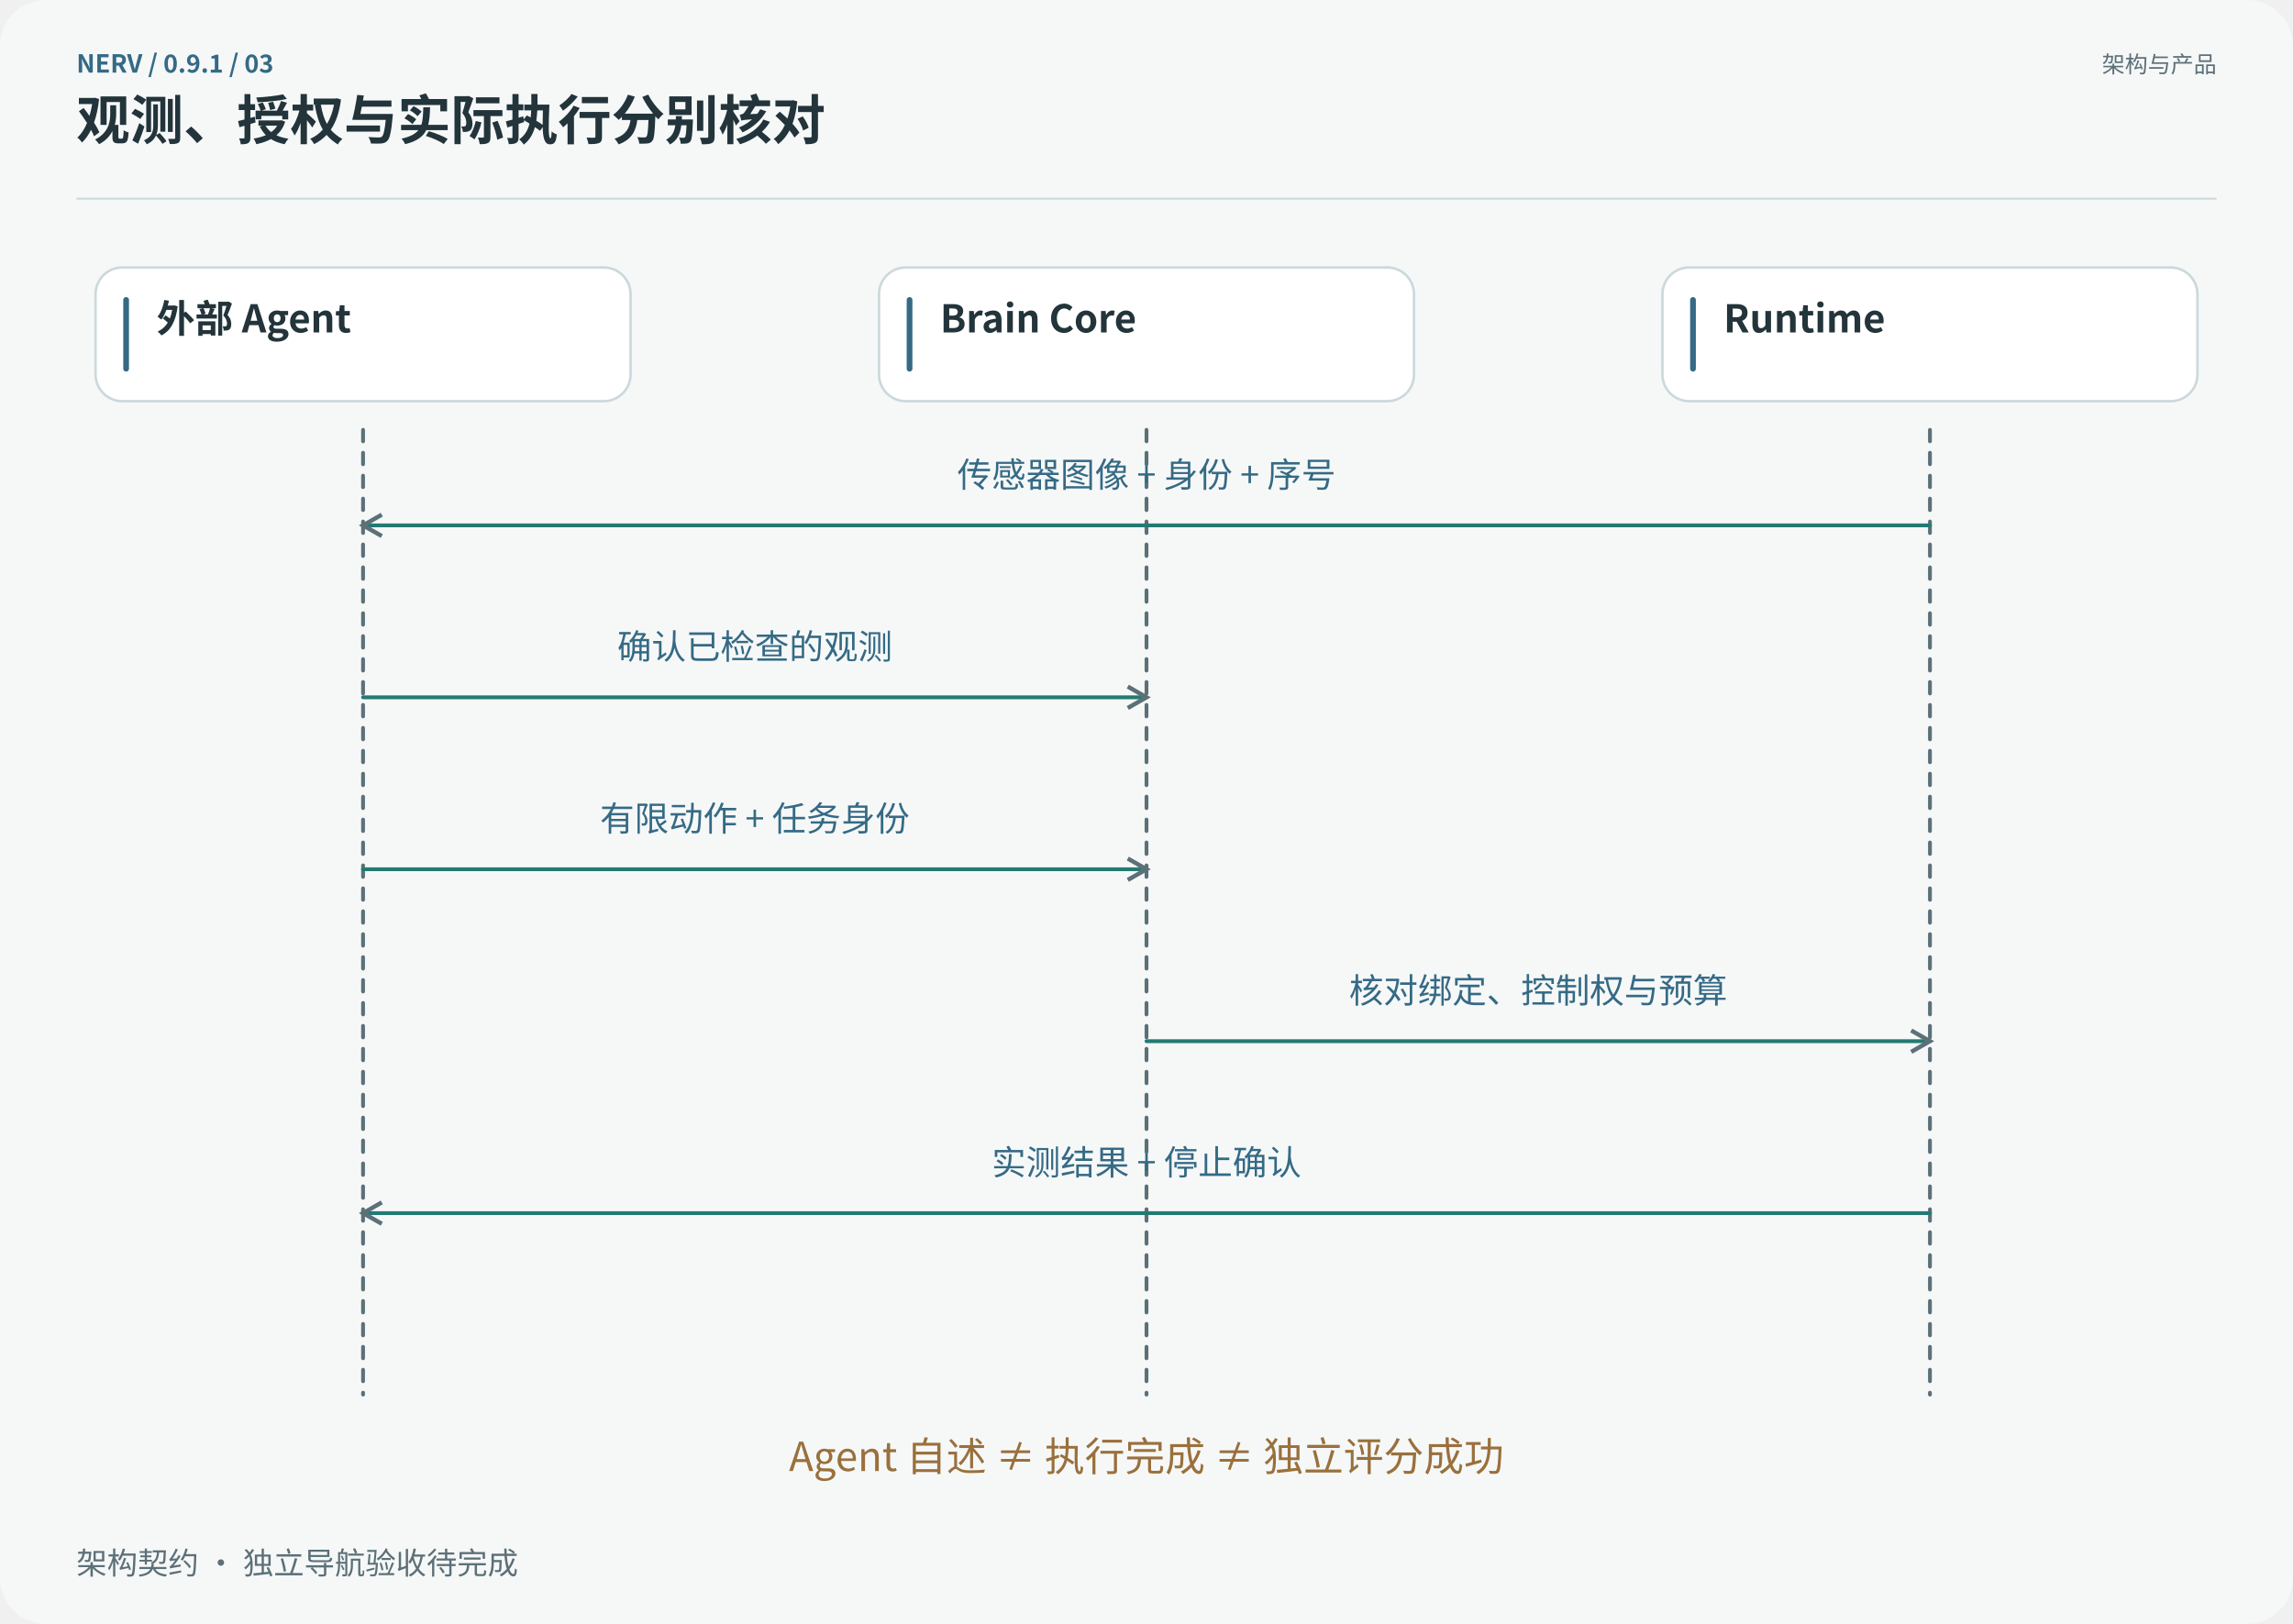
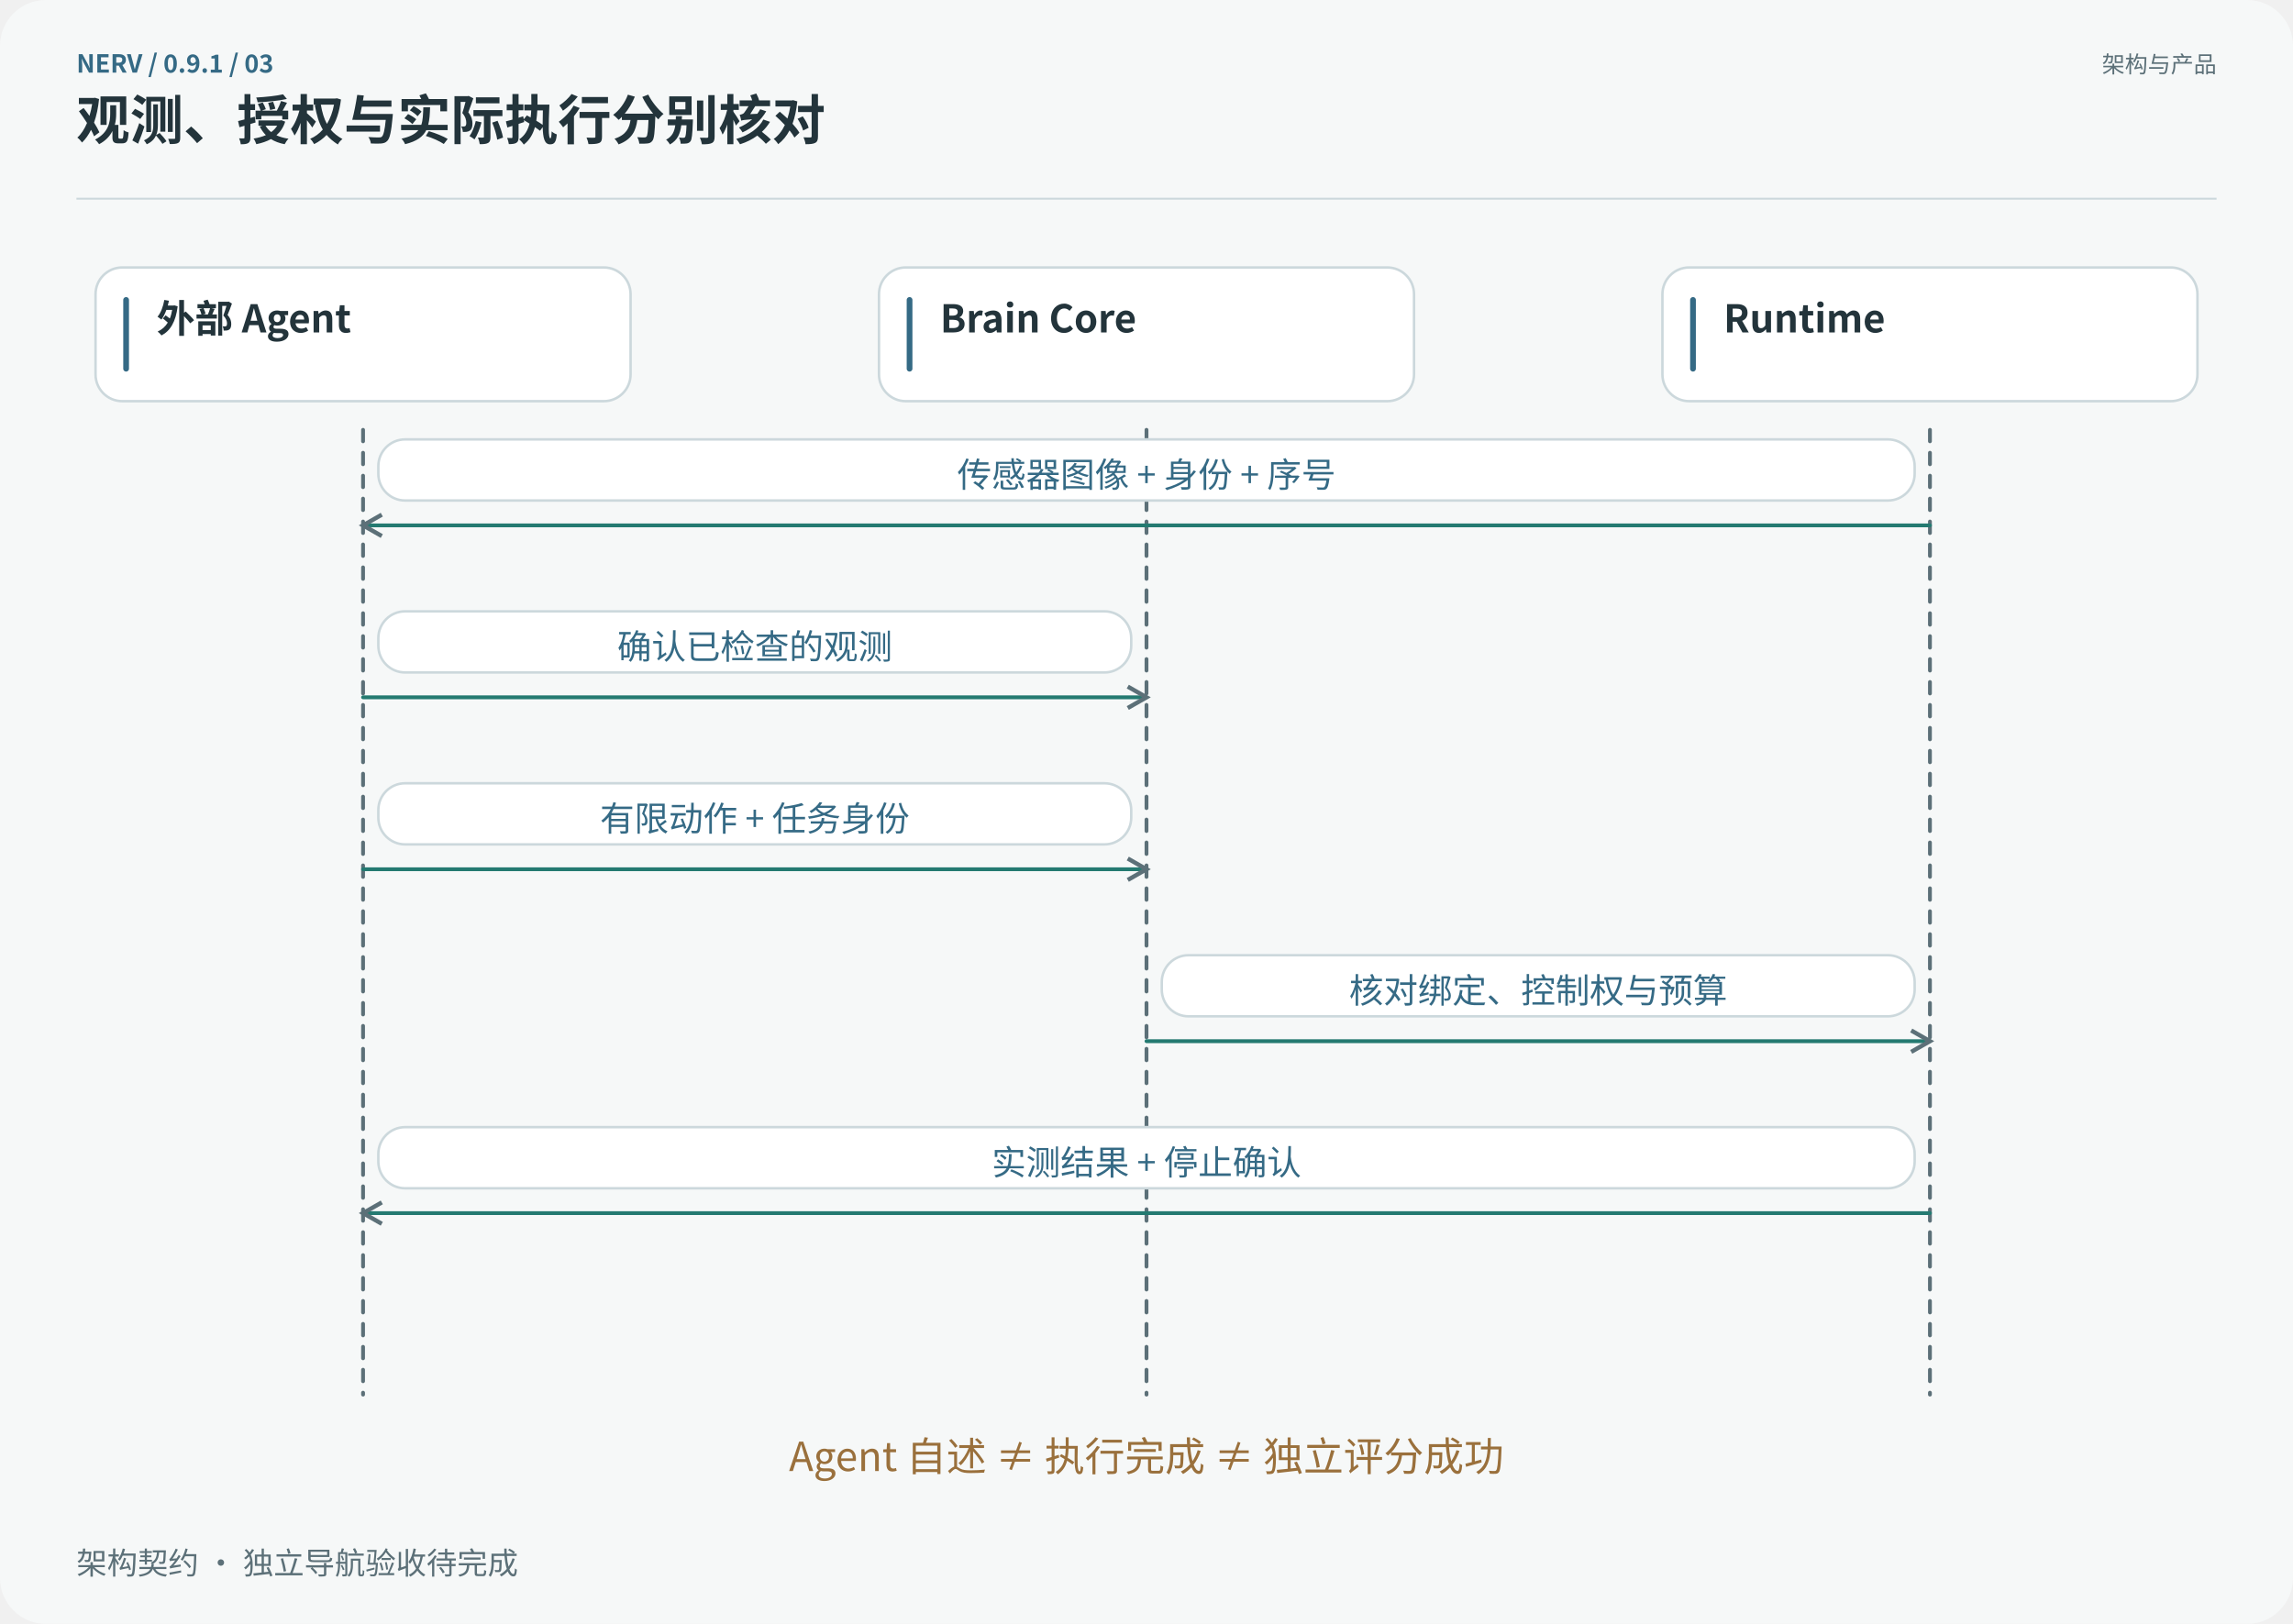
<svg xmlns="http://www.w3.org/2000/svg" width="1200" height="850" viewBox="0 0 1200 850" role="img" aria-labelledby="title desc">
  <defs>
    <marker id="arrow" viewBox="0 0 10 10" refX="8" refY="5" markerWidth="7" markerHeight="7" orient="auto-start-reverse">
      <path d="M1 1 L8 5 L1 9" fill="none" stroke="#5c7078" stroke-width="1.6" />
    </marker>
  </defs>
  <style>text {font-family:"Noto Sans CJK SC",Arial,sans-serif;fill:#23343b;} .muted{fill:#5c7078;} .mono{font-family:"DejaVu Sans Mono",monospace;}</style>
  <rect width="1200" height="850" rx="24" fill="#f6f8f8" />
  <path d="M40 104H1160" stroke="#ccd8dc" />
  <text x="40" y="38" font-size="13" style="fill:#356a85" font-weight="700" text-anchor="start">NERV   /   0.9.1 / 03</text>
  <text x="40" y="73" font-size="28" style="fill:#23343b" font-weight="700" text-anchor="start">观测、授权与实际执行分别核对</text>
  <text x="1160" y="38" font-size="12" style="fill:#5c7078" font-weight="400" text-anchor="end">架构与产品</text>
  <text x="40" y="824" font-size="16" style="fill:#5c7078" font-weight="400" text-anchor="start">架构契约 · 独立导航验收待完成</text>
  <rect x="50" y="140" width="280" height="70" rx="14" fill="white" stroke="#ccd8dc" stroke-width="1.3" />
  <path d="M66 157v36" stroke="#356a85" stroke-width="3" stroke-linecap="round" />
  <text x="82" y="174" font-size="20" style="fill:#23343b" font-weight="600" text-anchor="start">外部 Agent</text>
  <path d="M190,225 L190,730" fill="none" stroke="#5c7078" stroke-width="2" stroke-linecap="round" stroke-linejoin="round" stroke-dasharray="6 6" />
  <rect x="460" y="140" width="280" height="70" rx="14" fill="white" stroke="#ccd8dc" stroke-width="1.3" />
  <path d="M476 157v36" stroke="#356a85" stroke-width="3" stroke-linecap="round" />
  <text x="492" y="174" font-size="20" style="fill:#23343b" font-weight="600" text-anchor="start">Brain Core</text>
  <path d="M600,225 L600,730" fill="none" stroke="#5c7078" stroke-width="2" stroke-linecap="round" stroke-linejoin="round" stroke-dasharray="6 6" />
  <rect x="870" y="140" width="280" height="70" rx="14" fill="white" stroke="#ccd8dc" stroke-width="1.3" />
  <path d="M886 157v36" stroke="#356a85" stroke-width="3" stroke-linecap="round" />
  <text x="902" y="174" font-size="20" style="fill:#23343b" font-weight="600" text-anchor="start">Runtime</text>
  <path d="M1010,225 L1010,730" fill="none" stroke="#5c7078" stroke-width="2" stroke-linecap="round" stroke-linejoin="round" stroke-dasharray="6 6" />
+   <rect x="198" y="230" width="804" height="32" rx="14" fill="#ffffff" stroke="#ccd8dc" stroke-width="1.3" />
  <text x="600.0" y="255" font-size="18" style="fill:#356a85" font-weight="400" text-anchor="middle">传感器图像 + 身份 + 序号</text>
  <path d="M1010,275 L190,275" fill="none" stroke="#247a71" stroke-width="2" stroke-linecap="round" stroke-linejoin="round" marker-end="url(#arrow)" />
+   <rect x="198" y="320" width="394" height="32" rx="14" fill="#ffffff" stroke="#ccd8dc" stroke-width="1.3" />
  <text x="395.0" y="345" font-size="18" style="fill:#356a85" font-weight="400" text-anchor="middle">确认已检查的观测</text>
  <path d="M190,365 L600,365" fill="none" stroke="#247a71" stroke-width="2" stroke-linecap="round" stroke-linejoin="round" marker-end="url(#arrow)" />
+   <rect x="198" y="410" width="394" height="32" rx="14" fill="#ffffff" stroke="#ccd8dc" stroke-width="1.3" />
  <text x="395.0" y="435" font-size="18" style="fill:#356a85" font-weight="400" text-anchor="middle">有限动作 + 任务身份</text>
  <path d="M190,455 L600,455" fill="none" stroke="#247a71" stroke-width="2" stroke-linecap="round" stroke-linejoin="round" marker-end="url(#arrow)" />
+   <rect x="608" y="500" width="394" height="32" rx="14" fill="#ffffff" stroke="#ccd8dc" stroke-width="1.3" />
  <text x="805.0" y="525" font-size="18" style="fill:#356a85" font-weight="400" text-anchor="middle">核对绑定、控制权与预算</text>
  <path d="M600,545 L1010,545" fill="none" stroke="#247a71" stroke-width="2" stroke-linecap="round" stroke-linejoin="round" marker-end="url(#arrow)" />
+   <rect x="198" y="590" width="804" height="32" rx="14" fill="#ffffff" stroke="#ccd8dc" stroke-width="1.3" />
  <text x="600.0" y="615" font-size="18" style="fill:#356a85" font-weight="400" text-anchor="middle">实测结果 + 停止确认</text>
  <path d="M1010,635 L190,635" fill="none" stroke="#247a71" stroke-width="2" stroke-linecap="round" stroke-linejoin="round" marker-end="url(#arrow)" />
  <text x="600" y="770" font-size="21" style="fill:#9a703c" font-weight="400" text-anchor="middle">Agent 自述 ≠ 执行完成 ≠ 独立评分成功</text>
</svg>
